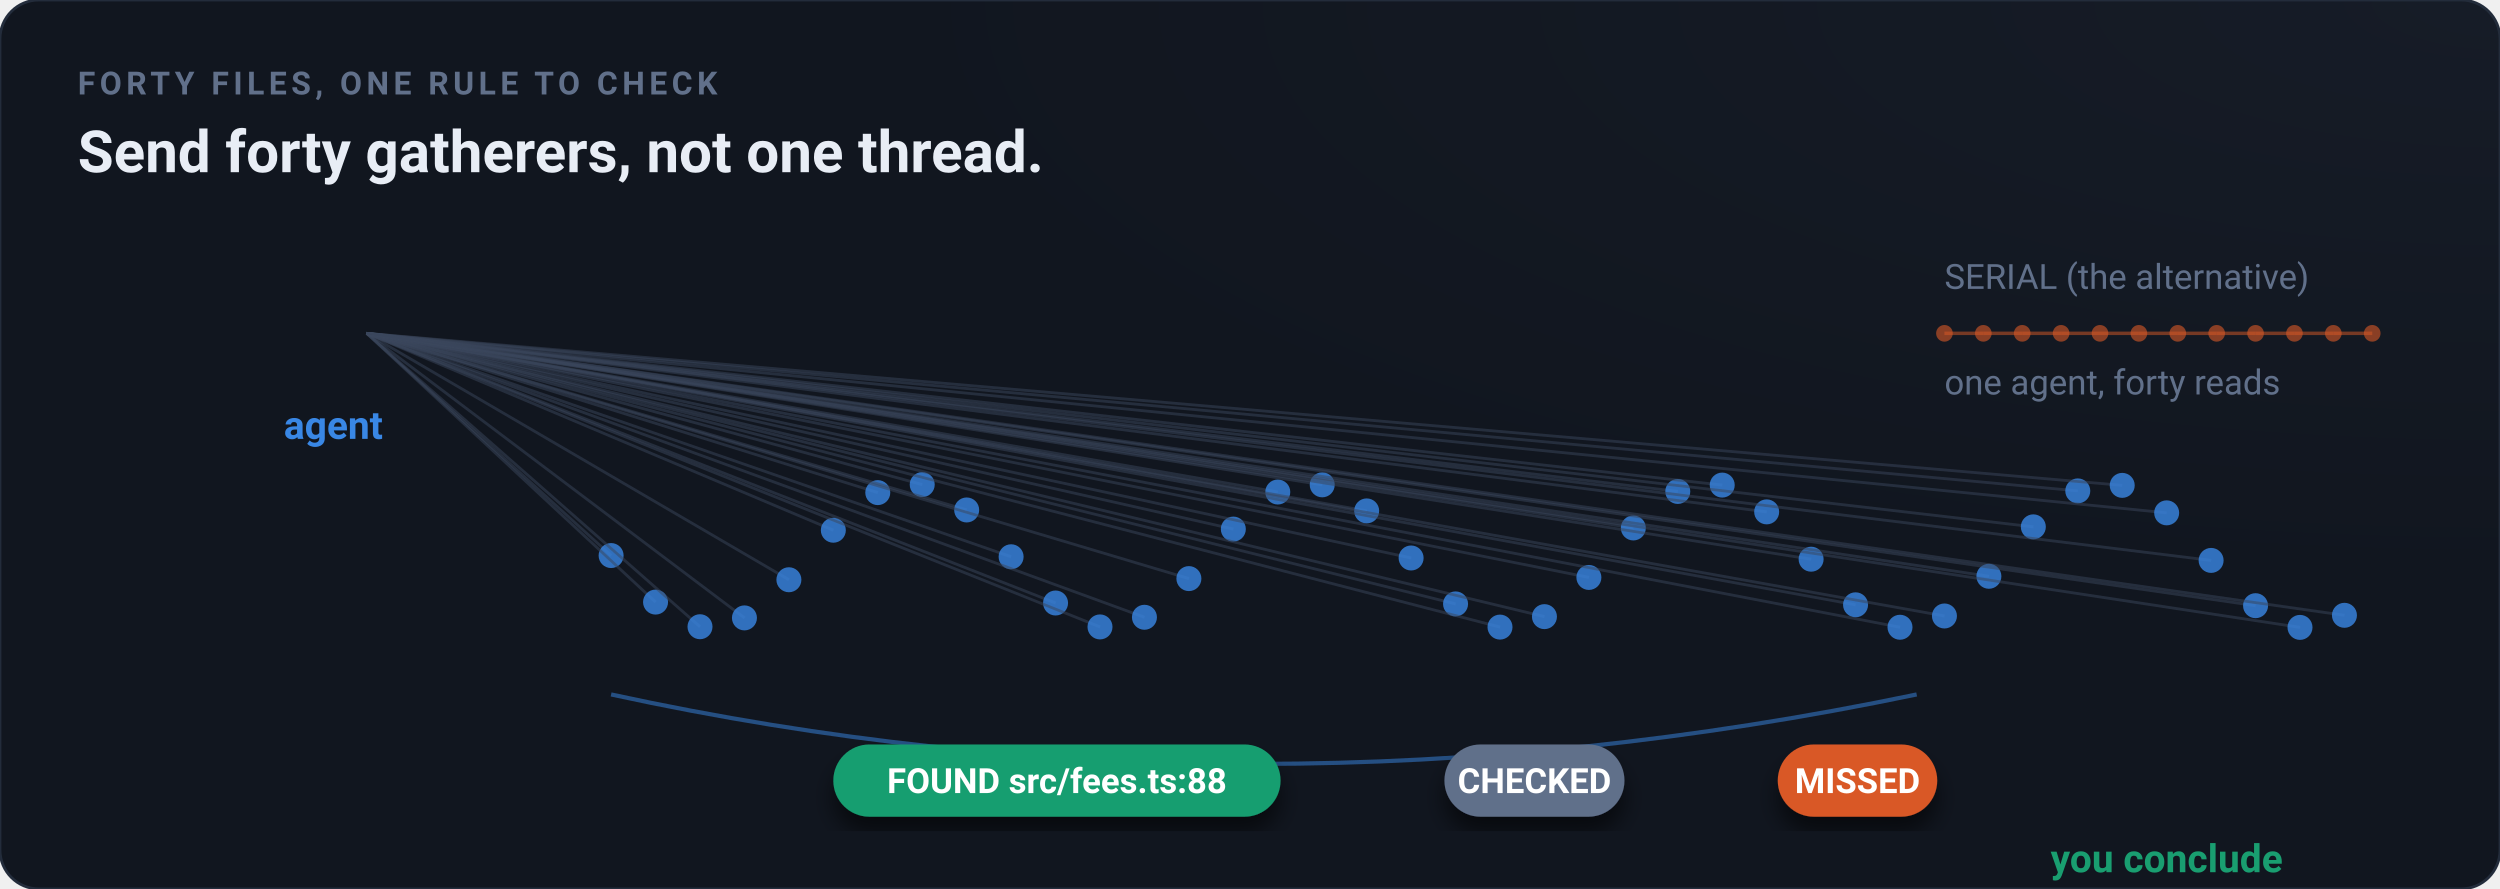
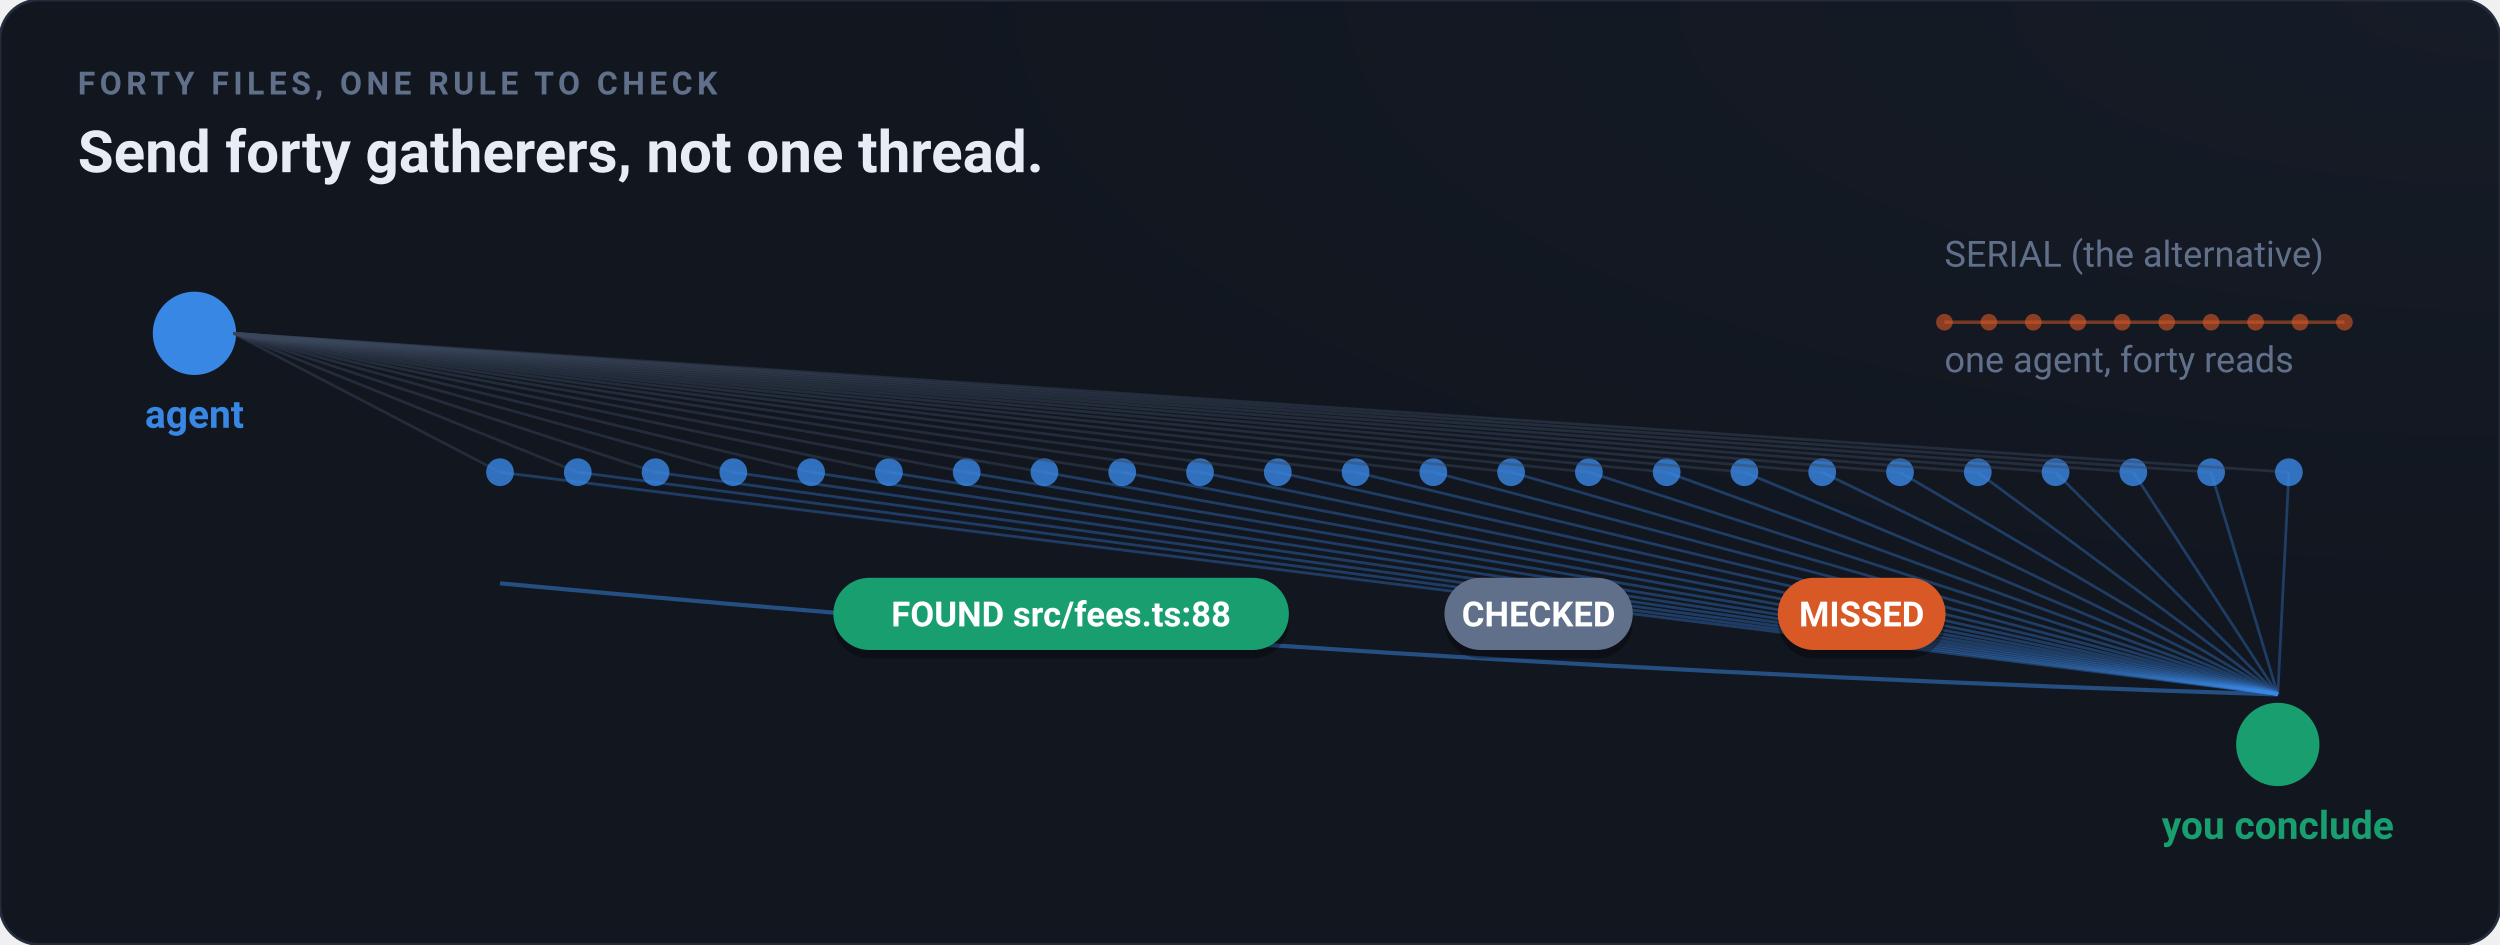
- <svg xmlns="http://www.w3.org/2000/svg" height="320" viewBox="0 0 900 320" width="900">
-   <radialGradient id="a" cx="100%" cy="0%" r="120%">
-     <stop offset="0" stop-color="#161c27" />
-     <stop offset=".55" stop-color="#11161f" />
-   </radialGradient>
-   <filter id="b" height="140%" width="140%" x="-20%" y="-20%">
-     <feGaussianBlur in="SourceAlpha" stdDeviation="4" />
-     <feOffset dx="0" dy="6" result="off" />
-     <feComponentTransfer>
-       <feFuncA slope="0.55" type="linear" />
-     </feComponentTransfer>
-     <feMerge>
-       <feMergeNode />
-       <feMergeNode in="SourceGraphic" />
-     </feMerge>
-   </filter>
-   <rect fill="url(#a)" height="320" rx="14" stroke="#232c3b" width="900" />
-   <text fill="#61708a" font-family="ui-sans-serif,-apple-system,BlinkMacSystemFont,'Segoe UI',Roboto,'Helvetica Neue',sans-serif" font-size="11.5" font-weight="600" letter-spacing="1.6" x="28" y="34">FORTY FILES, ONE RULE TO CHECK</text>
-   <text fill="#e8edf5" font-family="ui-sans-serif,-apple-system,BlinkMacSystemFont,'Segoe UI',Roboto,'Helvetica Neue',sans-serif" font-size="21" font-weight="700" x="28" y="62">Send forty gatherers, not one thread.</text>
-   <circle cx="120" cy="120" fill="#3987e5" r="16" visibility="hidden" />
-   <text fill="#3987e5" font-family="ui-sans-serif,-apple-system,BlinkMacSystemFont,'Segoe UI',Roboto,'Helvetica Neue',sans-serif" font-size="14" font-weight="700" text-anchor="middle" x="120" y="158">agent</text>
-   <path d="m132 120 88 80" opacity=".5" stroke="#3a465c" />
-   <circle cx="220" cy="200" fill="#3987e5" opacity=".8" r="4.5" />
-   <path d="m132 120 104 96.75" opacity=".5" stroke="#3a465c" />
-   <circle cx="236" cy="216.75" fill="#3987e5" opacity=".8" r="4.5" />
-   <path d="m132 120 120 105.622" opacity=".5" stroke="#3a465c" />
-   <circle cx="252" cy="225.622" fill="#3987e5" opacity=".8" r="4.5" />
-   <path d="m132 120 136 102.443" opacity=".5" stroke="#3a465c" />
-   <circle cx="268" cy="222.443" fill="#3987e5" opacity=".8" r="4.5" />
-   <path d="m132 120 152 88.71" opacity=".5" stroke="#3a465c" />
-   <circle cx="284" cy="208.71" fill="#3987e5" opacity=".8" r="4.5" />
-   <path d="m132 120 168 70.88" opacity=".5" stroke="#3a465c" />
-   <circle cx="300" cy="190.88" fill="#3987e5" opacity=".8" r="4.5" />
-   <path d="m132 120 184 57.339" opacity=".5" stroke="#3a465c" />
-   <circle cx="316" cy="177.339" fill="#3987e5" opacity=".8" r="4.5" />
-   <path d="m132 120 200 54.456" opacity=".5" stroke="#3a465c" />
-   <circle cx="332" cy="174.456" fill="#3987e5" opacity=".8" r="4.5" />
-   <path d="m132 120 216 63.587" opacity=".5" stroke="#3a465c" />
-   <circle cx="348" cy="183.587" fill="#3987e5" opacity=".8" r="4.5" />
-   <path d="m132 120 232 80.437" opacity=".5" stroke="#3a465c" />
-   <circle cx="364" cy="200.437" fill="#3987e5" opacity=".8" r="4.5" />
-   <path d="m132 120 248 97.082" opacity=".5" stroke="#3a465c" />
-   <circle cx="380" cy="217.082" fill="#3987e5" opacity=".8" r="4.5" />
-   <path d="m132 120 264 105.692" opacity=".5" stroke="#3a465c" />
-   <circle cx="396" cy="225.692" fill="#3987e5" opacity=".8" r="4.5" />
-   <path d="m132 120 280 102.22" opacity=".5" stroke="#3a465c" />
-   <circle cx="412" cy="222.22" fill="#3987e5" opacity=".8" r="4.5" />
-   <path d="m132 120 296 88.297" opacity=".5" stroke="#3a465c" />
-   <circle cx="428" cy="208.297" fill="#3987e5" opacity=".8" r="4.5" />
-   <path d="m132 120 312 70.472" opacity=".5" stroke="#3a465c" />
-   <circle cx="444" cy="190.472" fill="#3987e5" opacity=".8" r="4.5" />
-   <path d="m132 120 328 57.128" opacity=".5" stroke="#3a465c" />
-   <circle cx="460" cy="177.128" fill="#3987e5" opacity=".8" r="4.5" />
-   <path d="m132 120 344 54.541" opacity=".5" stroke="#3a465c" />
-   <circle cx="476" cy="174.541" fill="#3987e5" opacity=".8" r="4.5" />
-   <path d="m132 120 360 63.928" opacity=".5" stroke="#3a465c" />
-   <circle cx="492" cy="183.928" fill="#3987e5" opacity=".8" r="4.5" />
-   <path d="m132 120 376 80.874" opacity=".5" stroke="#3a465c" />
-   <circle cx="508" cy="200.874" fill="#3987e5" opacity=".8" r="4.5" />
-   <path d="m132 120 392 97.409" opacity=".5" stroke="#3a465c" />
-   <circle cx="524" cy="217.409" fill="#3987e5" opacity=".8" r="4.5" />
-   <path d="m132 120 408 105.756" opacity=".5" stroke="#3a465c" />
-   <circle cx="540" cy="225.756" fill="#3987e5" opacity=".8" r="4.5" />
-   <path d="m132 120 424 101.989" opacity=".5" stroke="#3a465c" />
-   <circle cx="556" cy="221.989" fill="#3987e5" opacity=".8" r="4.5" />
-   <path d="m132 120 440 87.881" opacity=".5" stroke="#3a465c" />
-   <circle cx="572" cy="207.881" fill="#3987e5" opacity=".8" r="4.5" />
-   <path d="m132 120 456 70.066" opacity=".5" stroke="#3a465c" />
-   <circle cx="588" cy="190.066" fill="#3987e5" opacity=".8" r="4.5" />
-   <path d="m132 120 472 56.923" opacity=".5" stroke="#3a465c" />
-   <circle cx="604" cy="176.923" fill="#3987e5" opacity=".8" r="4.5" />
-   <path d="m132 120 488 54.634" opacity=".5" stroke="#3a465c" />
-   <circle cx="620" cy="174.634" fill="#3987e5" opacity=".8" r="4.5" />
-   <path d="m132 120 504 64.274" opacity=".5" stroke="#3a465c" />
-   <circle cx="636" cy="184.274" fill="#3987e5" opacity=".8" r="4.5" />
-   <path d="m132 120 520 81.311" opacity=".5" stroke="#3a465c" />
-   <circle cx="652" cy="201.311" fill="#3987e5" opacity=".8" r="4.5" />
-   <path d="m132 120 536 97.731" opacity=".5" stroke="#3a465c" />
-   <circle cx="668" cy="217.731" fill="#3987e5" opacity=".8" r="4.5" />
-   <path d="m132 120 552 105.812" opacity=".5" stroke="#3a465c" />
-   <circle cx="684" cy="225.812" fill="#3987e5" opacity=".8" r="4.5" />
-   <path d="m132 120 568 101.753" opacity=".5" stroke="#3a465c" />
-   <circle cx="700" cy="221.753" fill="#3987e5" opacity=".8" r="4.5" />
-   <path d="m132 120 584 87.463" opacity=".5" stroke="#3a465c" />
-   <circle cx="716" cy="207.463" fill="#3987e5" opacity=".8" r="4.5" />
-   <path d="m132 120 600 69.664" opacity=".5" stroke="#3a465c" />
-   <circle cx="732" cy="189.664" fill="#3987e5" opacity=".8" r="4.5" />
-   <path d="m132 120 616 56.725" opacity=".5" stroke="#3a465c" />
-   <circle cx="748" cy="176.725" fill="#3987e5" opacity=".8" r="4.5" />
-   <path d="m132 120 632 54.733" opacity=".5" stroke="#3a465c" />
-   <circle cx="764" cy="174.733" fill="#3987e5" opacity=".8" r="4.5" />
-   <path d="m132 120 648 64.625" opacity=".5" stroke="#3a465c" />
-   <circle cx="780" cy="184.625" fill="#3987e5" opacity=".8" r="4.5" />
-   <path d="m132 120 664 81.747" opacity=".5" stroke="#3a465c" />
-   <circle cx="796" cy="201.747" fill="#3987e5" opacity=".8" r="4.5" />
-   <path d="m132 120 680 98.048" opacity=".5" stroke="#3a465c" />
-   <circle cx="812" cy="218.048" fill="#3987e5" opacity=".8" r="4.5" />
-   <path d="m132 120 696 105.861" opacity=".5" stroke="#3a465c" />
-   <circle cx="828" cy="225.861" fill="#3987e5" opacity=".8" r="4.5" />
-   <path d="m132 120 712 101.511" opacity=".5" stroke="#3a465c" />
-   <circle cx="844" cy="221.511" fill="#3987e5" opacity=".8" r="4.5" />
-   <path d="m220 250q230 50 470 0" fill="none" opacity=".5" stroke="#3987e5" stroke-width="1.5" />
-   <circle cx="780" cy="276" fill="#199e70" r="16" visibility="hidden" />
-   <text fill="#199e70" font-family="ui-sans-serif,-apple-system,BlinkMacSystemFont,'Segoe UI',Roboto,'Helvetica Neue',sans-serif" font-size="14" font-weight="700" text-anchor="middle" x="780" y="314">you conclude</text>
-   <g filter="url(#b)">
-     <rect fill="#199e70" height="26" rx="13" width="161" x="300" y="268" />
-     <text fill="#fff" font-family="ui-sans-serif,-apple-system,BlinkMacSystemFont,'Segoe UI',Roboto,'Helvetica Neue',sans-serif" font-size="12.5" font-weight="600" text-anchor="middle" x="380.5" y="285.5">FOUND src/fees.ts:88</text>
-   </g>
-   <g filter="url(#b)">
-     <rect fill="#61708a" height="26" rx="13" width="64.8" x="520" y="268" />
-     <text fill="#fff" font-family="ui-sans-serif,-apple-system,BlinkMacSystemFont,'Segoe UI',Roboto,'Helvetica Neue',sans-serif" font-size="12.5" font-weight="600" text-anchor="middle" x="552.4" y="285.5">CHECKED</text>
-   </g>
-   <g filter="url(#b)">
-     <rect fill="#d95926" height="26" rx="13" width="57.4" x="640" y="268" />
-     <text fill="#fff" font-family="ui-sans-serif,-apple-system,BlinkMacSystemFont,'Segoe UI',Roboto,'Helvetica Neue',sans-serif" font-size="12.5" font-weight="600" text-anchor="middle" x="668.7" y="285.5">MISSED</text>
-   </g>
-   <text fill="#61708a" font-family="ui-sans-serif,-apple-system,BlinkMacSystemFont,'Segoe UI',Roboto,'Helvetica Neue',sans-serif" font-size="12.5" x="700" y="104">SERIAL (the alternative)</text>
-   <circle cx="700" cy="120" fill="#d95926" opacity=".6" r="3" />
-   <path d="m700 120h14" opacity=".5" stroke="#d95926" stroke-width="1.25" />
-   <circle cx="714" cy="120" fill="#d95926" opacity=".6" r="3" />
-   <path d="m714 120h14" opacity=".5" stroke="#d95926" stroke-width="1.25" />
-   <circle cx="728" cy="120" fill="#d95926" opacity=".6" r="3" />
-   <path d="m728 120h14" opacity=".5" stroke="#d95926" stroke-width="1.25" />
-   <circle cx="742" cy="120" fill="#d95926" opacity=".6" r="3" />
-   <path d="m742 120h14" opacity=".5" stroke="#d95926" stroke-width="1.25" />
-   <circle cx="756" cy="120" fill="#d95926" opacity=".6" r="3" />
-   <path d="m756 120h14" opacity=".5" stroke="#d95926" stroke-width="1.25" />
-   <circle cx="770" cy="120" fill="#d95926" opacity=".6" r="3" />
-   <path d="m770 120h14" opacity=".5" stroke="#d95926" stroke-width="1.25" />
-   <circle cx="784" cy="120" fill="#d95926" opacity=".6" r="3" />
-   <path d="m784 120h14" opacity=".5" stroke="#d95926" stroke-width="1.25" />
-   <circle cx="798" cy="120" fill="#d95926" opacity=".6" r="3" />
-   <path d="m798 120h14" opacity=".5" stroke="#d95926" stroke-width="1.25" />
-   <circle cx="812" cy="120" fill="#d95926" opacity=".6" r="3" />
-   <path d="m812 120h14" opacity=".5" stroke="#d95926" stroke-width="1.25" />
-   <circle cx="826" cy="120" fill="#d95926" opacity=".6" r="3" />
-   <path d="m826 120h14" opacity=".5" stroke="#d95926" stroke-width="1.25" />
-   <circle cx="840" cy="120" fill="#d95926" opacity=".6" r="3" />
-   <path d="m840 120h14" opacity=".5" stroke="#d95926" stroke-width="1.25" />
-   <circle cx="854" cy="120" fill="#d95926" opacity=".6" r="3" />
-   <text fill="#61708a" font-family="ui-sans-serif,-apple-system,BlinkMacSystemFont,'Segoe UI',Roboto,'Helvetica Neue',sans-serif" font-size="12.5" x="700" y="142">one agent, forty reads</text>
+ <svg xmlns="http://www.w3.org/2000/svg" viewBox="0 0 900 340" width="900" height="340" role="img" aria-label="Forty files checked serially by one agent, versus forty cheap anchored subagents each carrying the project's north-stars and persona; they return citations — FOUND file:line, CHECKED, MISSED — and the main agent draws the conclusion itself.">
+   <defs>
+     <marker id="ar" viewBox="0 0 10 10" refX="8.5" refY="5" markerWidth="5.5" markerHeight="5.5" orient="auto-start-reverse">
+       <path d="M0 0 L10 5 L0 10 z" fill="#3a465c" />
+     </marker>
+     <radialGradient id="surfaceGrad" cx="100%" cy="0%" r="120%">
+       <stop offset="0%" stop-color="#161c27" />
+       <stop offset="55%" stop-color="#11161f" />
+     </radialGradient>
+     <linearGradient id="panelGrad" x1="0" y1="0" x2="0" y2="1">
+       <stop offset="0%" stop-color="#1d2533" />
+       <stop offset="100%" stop-color="#1a2130" />
+     </linearGradient>
+   </defs>
+   <rect width="900" height="340" rx="14" fill="url(#surfaceGrad)" stroke="#232c3b" />
+   <text x="28" y="34" font-family="ui-sans-serif,-apple-system,BlinkMacSystemFont,'Segoe UI',Roboto,'Helvetica Neue',sans-serif" font-size="11.5" font-weight="600" letter-spacing="1.6" fill="#61708a">FORTY FILES, ONE RULE TO CHECK</text>
+   <text x="28" y="62" font-family="ui-sans-serif,-apple-system,BlinkMacSystemFont,'Segoe UI',Roboto,'Helvetica Neue',sans-serif" font-size="21" font-weight="700" fill="#e8edf5">Send forty gatherers, not one thread.</text>
+   <circle cx="70" cy="120" r="15" fill="#3987e5" />
+   <text x="70" y="154" text-anchor="middle" font-family="ui-sans-serif,-apple-system,BlinkMacSystemFont,'Segoe UI',Roboto,'Helvetica Neue',sans-serif" font-size="14" font-weight="700" fill="#3987e5">agent</text>
+   <line x1="84" y1="120" x2="180" y2="170" stroke="#3a465c" stroke-width="1" opacity="0.45" />
+   <circle cx="180" cy="170" r="5" fill="#3987e5" opacity="0.8" />
+   <line x1="84" y1="120" x2="208" y2="170" stroke="#3a465c" stroke-width="1" opacity="0.45" />
+   <circle cx="208" cy="170" r="5" fill="#3987e5" opacity="0.8" />
+   <line x1="84" y1="120" x2="236" y2="170" stroke="#3a465c" stroke-width="1" opacity="0.45" />
+   <circle cx="236" cy="170" r="5" fill="#3987e5" opacity="0.8" />
+   <line x1="84" y1="120" x2="264" y2="170" stroke="#3a465c" stroke-width="1" opacity="0.45" />
+   <circle cx="264" cy="170" r="5" fill="#3987e5" opacity="0.8" />
+   <line x1="84" y1="120" x2="292" y2="170" stroke="#3a465c" stroke-width="1" opacity="0.45" />
+   <circle cx="292" cy="170" r="5" fill="#3987e5" opacity="0.8" />
+   <line x1="84" y1="120" x2="320" y2="170" stroke="#3a465c" stroke-width="1" opacity="0.45" />
+   <circle cx="320" cy="170" r="5" fill="#3987e5" opacity="0.8" />
+   <line x1="84" y1="120" x2="348" y2="170" stroke="#3a465c" stroke-width="1" opacity="0.45" />
+   <circle cx="348" cy="170" r="5" fill="#3987e5" opacity="0.8" />
+   <line x1="84" y1="120" x2="376" y2="170" stroke="#3a465c" stroke-width="1" opacity="0.45" />
+   <circle cx="376" cy="170" r="5" fill="#3987e5" opacity="0.8" />
+   <line x1="84" y1="120" x2="404" y2="170" stroke="#3a465c" stroke-width="1" opacity="0.45" />
+   <circle cx="404" cy="170" r="5" fill="#3987e5" opacity="0.8" />
+   <line x1="84" y1="120" x2="432" y2="170" stroke="#3a465c" stroke-width="1" opacity="0.45" />
+   <circle cx="432" cy="170" r="5" fill="#3987e5" opacity="0.8" />
+   <line x1="84" y1="120" x2="460" y2="170" stroke="#3a465c" stroke-width="1" opacity="0.45" />
+   <circle cx="460" cy="170" r="5" fill="#3987e5" opacity="0.8" />
+   <line x1="84" y1="120" x2="488" y2="170" stroke="#3a465c" stroke-width="1" opacity="0.45" />
+   <circle cx="488" cy="170" r="5" fill="#3987e5" opacity="0.8" />
+   <line x1="84" y1="120" x2="516" y2="170" stroke="#3a465c" stroke-width="1" opacity="0.45" />
+   <circle cx="516" cy="170" r="5" fill="#3987e5" opacity="0.8" />
+   <line x1="84" y1="120" x2="544" y2="170" stroke="#3a465c" stroke-width="1" opacity="0.45" />
+   <circle cx="544" cy="170" r="5" fill="#3987e5" opacity="0.8" />
+   <line x1="84" y1="120" x2="572" y2="170" stroke="#3a465c" stroke-width="1" opacity="0.45" />
+   <circle cx="572" cy="170" r="5" fill="#3987e5" opacity="0.8" />
+   <line x1="84" y1="120" x2="600" y2="170" stroke="#3a465c" stroke-width="1" opacity="0.45" />
+   <circle cx="600" cy="170" r="5" fill="#3987e5" opacity="0.8" />
+   <line x1="84" y1="120" x2="628" y2="170" stroke="#3a465c" stroke-width="1" opacity="0.45" />
+   <circle cx="628" cy="170" r="5" fill="#3987e5" opacity="0.8" />
+   <line x1="84" y1="120" x2="656" y2="170" stroke="#3a465c" stroke-width="1" opacity="0.45" />
+   <circle cx="656" cy="170" r="5" fill="#3987e5" opacity="0.8" />
+   <line x1="84" y1="120" x2="684" y2="170" stroke="#3a465c" stroke-width="1" opacity="0.45" />
+   <circle cx="684" cy="170" r="5" fill="#3987e5" opacity="0.8" />
+   <line x1="84" y1="120" x2="712" y2="170" stroke="#3a465c" stroke-width="1" opacity="0.45" />
+   <circle cx="712" cy="170" r="5" fill="#3987e5" opacity="0.8" />
+   <line x1="84" y1="120" x2="740" y2="170" stroke="#3a465c" stroke-width="1" opacity="0.45" />
+   <circle cx="740" cy="170" r="5" fill="#3987e5" opacity="0.8" />
+   <line x1="84" y1="120" x2="768" y2="170" stroke="#3a465c" stroke-width="1" opacity="0.45" />
+   <circle cx="768" cy="170" r="5" fill="#3987e5" opacity="0.8" />
+   <line x1="84" y1="120" x2="796" y2="170" stroke="#3a465c" stroke-width="1" opacity="0.45" />
+   <circle cx="796" cy="170" r="5" fill="#3987e5" opacity="0.8" />
+   <line x1="84" y1="120" x2="824" y2="170" stroke="#3a465c" stroke-width="1" opacity="0.45" />
+   <circle cx="824" cy="170" r="5" fill="#3987e5" opacity="0.8" />
+   <line x1="180" y1="170" x2="820" y2="250" stroke="#3987e5" stroke-width="1" opacity="0.35" />
+   <line x1="208" y1="170" x2="820" y2="250" stroke="#3987e5" stroke-width="1" opacity="0.35" />
+   <line x1="236" y1="170" x2="820" y2="250" stroke="#3987e5" stroke-width="1" opacity="0.35" />
+   <line x1="264" y1="170" x2="820" y2="250" stroke="#3987e5" stroke-width="1" opacity="0.35" />
+   <line x1="292" y1="170" x2="820" y2="250" stroke="#3987e5" stroke-width="1" opacity="0.35" />
+   <line x1="320" y1="170" x2="820" y2="250" stroke="#3987e5" stroke-width="1" opacity="0.35" />
+   <line x1="348" y1="170" x2="820" y2="250" stroke="#3987e5" stroke-width="1" opacity="0.35" />
+   <line x1="376" y1="170" x2="820" y2="250" stroke="#3987e5" stroke-width="1" opacity="0.35" />
+   <line x1="404" y1="170" x2="820" y2="250" stroke="#3987e5" stroke-width="1" opacity="0.35" />
+   <line x1="432" y1="170" x2="820" y2="250" stroke="#3987e5" stroke-width="1" opacity="0.35" />
+   <line x1="460" y1="170" x2="820" y2="250" stroke="#3987e5" stroke-width="1" opacity="0.35" />
+   <line x1="488" y1="170" x2="820" y2="250" stroke="#3987e5" stroke-width="1" opacity="0.35" />
+   <line x1="516" y1="170" x2="820" y2="250" stroke="#3987e5" stroke-width="1" opacity="0.35" />
+   <line x1="544" y1="170" x2="820" y2="250" stroke="#3987e5" stroke-width="1" opacity="0.35" />
+   <line x1="572" y1="170" x2="820" y2="250" stroke="#3987e5" stroke-width="1" opacity="0.35" />
+   <line x1="600" y1="170" x2="820" y2="250" stroke="#3987e5" stroke-width="1" opacity="0.35" />
+   <line x1="628" y1="170" x2="820" y2="250" stroke="#3987e5" stroke-width="1" opacity="0.35" />
+   <line x1="656" y1="170" x2="820" y2="250" stroke="#3987e5" stroke-width="1" opacity="0.35" />
+   <line x1="684" y1="170" x2="820" y2="250" stroke="#3987e5" stroke-width="1" opacity="0.35" />
+   <line x1="712" y1="170" x2="820" y2="250" stroke="#3987e5" stroke-width="1" opacity="0.35" />
+   <line x1="740" y1="170" x2="820" y2="250" stroke="#3987e5" stroke-width="1" opacity="0.35" />
+   <line x1="768" y1="170" x2="820" y2="250" stroke="#3987e5" stroke-width="1" opacity="0.35" />
+   <line x1="796" y1="170" x2="820" y2="250" stroke="#3987e5" stroke-width="1" opacity="0.35" />
+   <line x1="824" y1="170" x2="820" y2="250" stroke="#3987e5" stroke-width="1" opacity="0.35" />
+   <path d="M180 210 Q500 240 820 250" fill="none" stroke="#3987e5" stroke-width="1.5" opacity="0.5" />
+   <rect x="300" y="211" width="164" height="26" rx="13" fill="#000" opacity="0.3" />
+   <rect x="300" y="208" width="164" height="26" rx="13" fill="#199e70" />
+   <text x="382" y="225.5" text-anchor="middle" font-family="ui-sans-serif,-apple-system,BlinkMacSystemFont,'Segoe UI',Roboto,'Helvetica Neue',sans-serif" font-size="12.5" font-weight="600" fill="#ffffff">FOUND src/fees.ts:88</text>
+   <rect x="520" y="211" width="67.8" height="26" rx="13" fill="#000" opacity="0.3" />
+   <rect x="520" y="208" width="67.8" height="26" rx="13" fill="#61708a" />
+   <text x="553.9" y="225.5" text-anchor="middle" font-family="ui-sans-serif,-apple-system,BlinkMacSystemFont,'Segoe UI',Roboto,'Helvetica Neue',sans-serif" font-size="12.5" font-weight="600" fill="#ffffff">CHECKED</text>
+   <rect x="640" y="211" width="60.4" height="26" rx="13" fill="#000" opacity="0.3" />
+   <rect x="640" y="208" width="60.4" height="26" rx="13" fill="#d95926" />
+   <text x="670.2" y="225.5" text-anchor="middle" font-family="ui-sans-serif,-apple-system,BlinkMacSystemFont,'Segoe UI',Roboto,'Helvetica Neue',sans-serif" font-size="12.5" font-weight="600" fill="#ffffff">MISSED</text>
+   <circle cx="820" cy="268" r="15" fill="#199e70" />
+   <text x="820" y="302" text-anchor="middle" font-family="ui-sans-serif,-apple-system,BlinkMacSystemFont,'Segoe UI',Roboto,'Helvetica Neue',sans-serif" font-size="14" font-weight="700" fill="#199e70">you conclude</text>
+   <text x="700" y="96" text-anchor="start" font-family="ui-sans-serif,-apple-system,BlinkMacSystemFont,'Segoe UI',Roboto,'Helvetica Neue',sans-serif" font-size="13" fill="#61708a">SERIAL (the alternative)</text>
+   <circle cx="700" cy="116" r="3" fill="#d95926" opacity="0.6" />
+   <line x1="700" y1="116" x2="716" y2="116" stroke="#d95926" stroke-width="1.25" opacity="0.5" />
+   <circle cx="716" cy="116" r="3" fill="#d95926" opacity="0.6" />
+   <line x1="716" y1="116" x2="732" y2="116" stroke="#d95926" stroke-width="1.25" opacity="0.5" />
+   <circle cx="732" cy="116" r="3" fill="#d95926" opacity="0.6" />
+   <line x1="732" y1="116" x2="748" y2="116" stroke="#d95926" stroke-width="1.25" opacity="0.5" />
+   <circle cx="748" cy="116" r="3" fill="#d95926" opacity="0.6" />
+   <line x1="748" y1="116" x2="764" y2="116" stroke="#d95926" stroke-width="1.25" opacity="0.5" />
+   <circle cx="764" cy="116" r="3" fill="#d95926" opacity="0.6" />
+   <line x1="764" y1="116" x2="780" y2="116" stroke="#d95926" stroke-width="1.25" opacity="0.5" />
+   <circle cx="780" cy="116" r="3" fill="#d95926" opacity="0.6" />
+   <line x1="780" y1="116" x2="796" y2="116" stroke="#d95926" stroke-width="1.25" opacity="0.5" />
+   <circle cx="796" cy="116" r="3" fill="#d95926" opacity="0.6" />
+   <line x1="796" y1="116" x2="812" y2="116" stroke="#d95926" stroke-width="1.25" opacity="0.5" />
+   <circle cx="812" cy="116" r="3" fill="#d95926" opacity="0.6" />
+   <line x1="812" y1="116" x2="828" y2="116" stroke="#d95926" stroke-width="1.25" opacity="0.5" />
+   <circle cx="828" cy="116" r="3" fill="#d95926" opacity="0.6" />
+   <line x1="828" y1="116" x2="844" y2="116" stroke="#d95926" stroke-width="1.25" opacity="0.5" />
+   <circle cx="844" cy="116" r="3" fill="#d95926" opacity="0.6" />
+   <text x="700" y="134" text-anchor="start" font-family="ui-sans-serif,-apple-system,BlinkMacSystemFont,'Segoe UI',Roboto,'Helvetica Neue',sans-serif" font-size="13" fill="#61708a">one agent, forty reads</text>
</svg>
